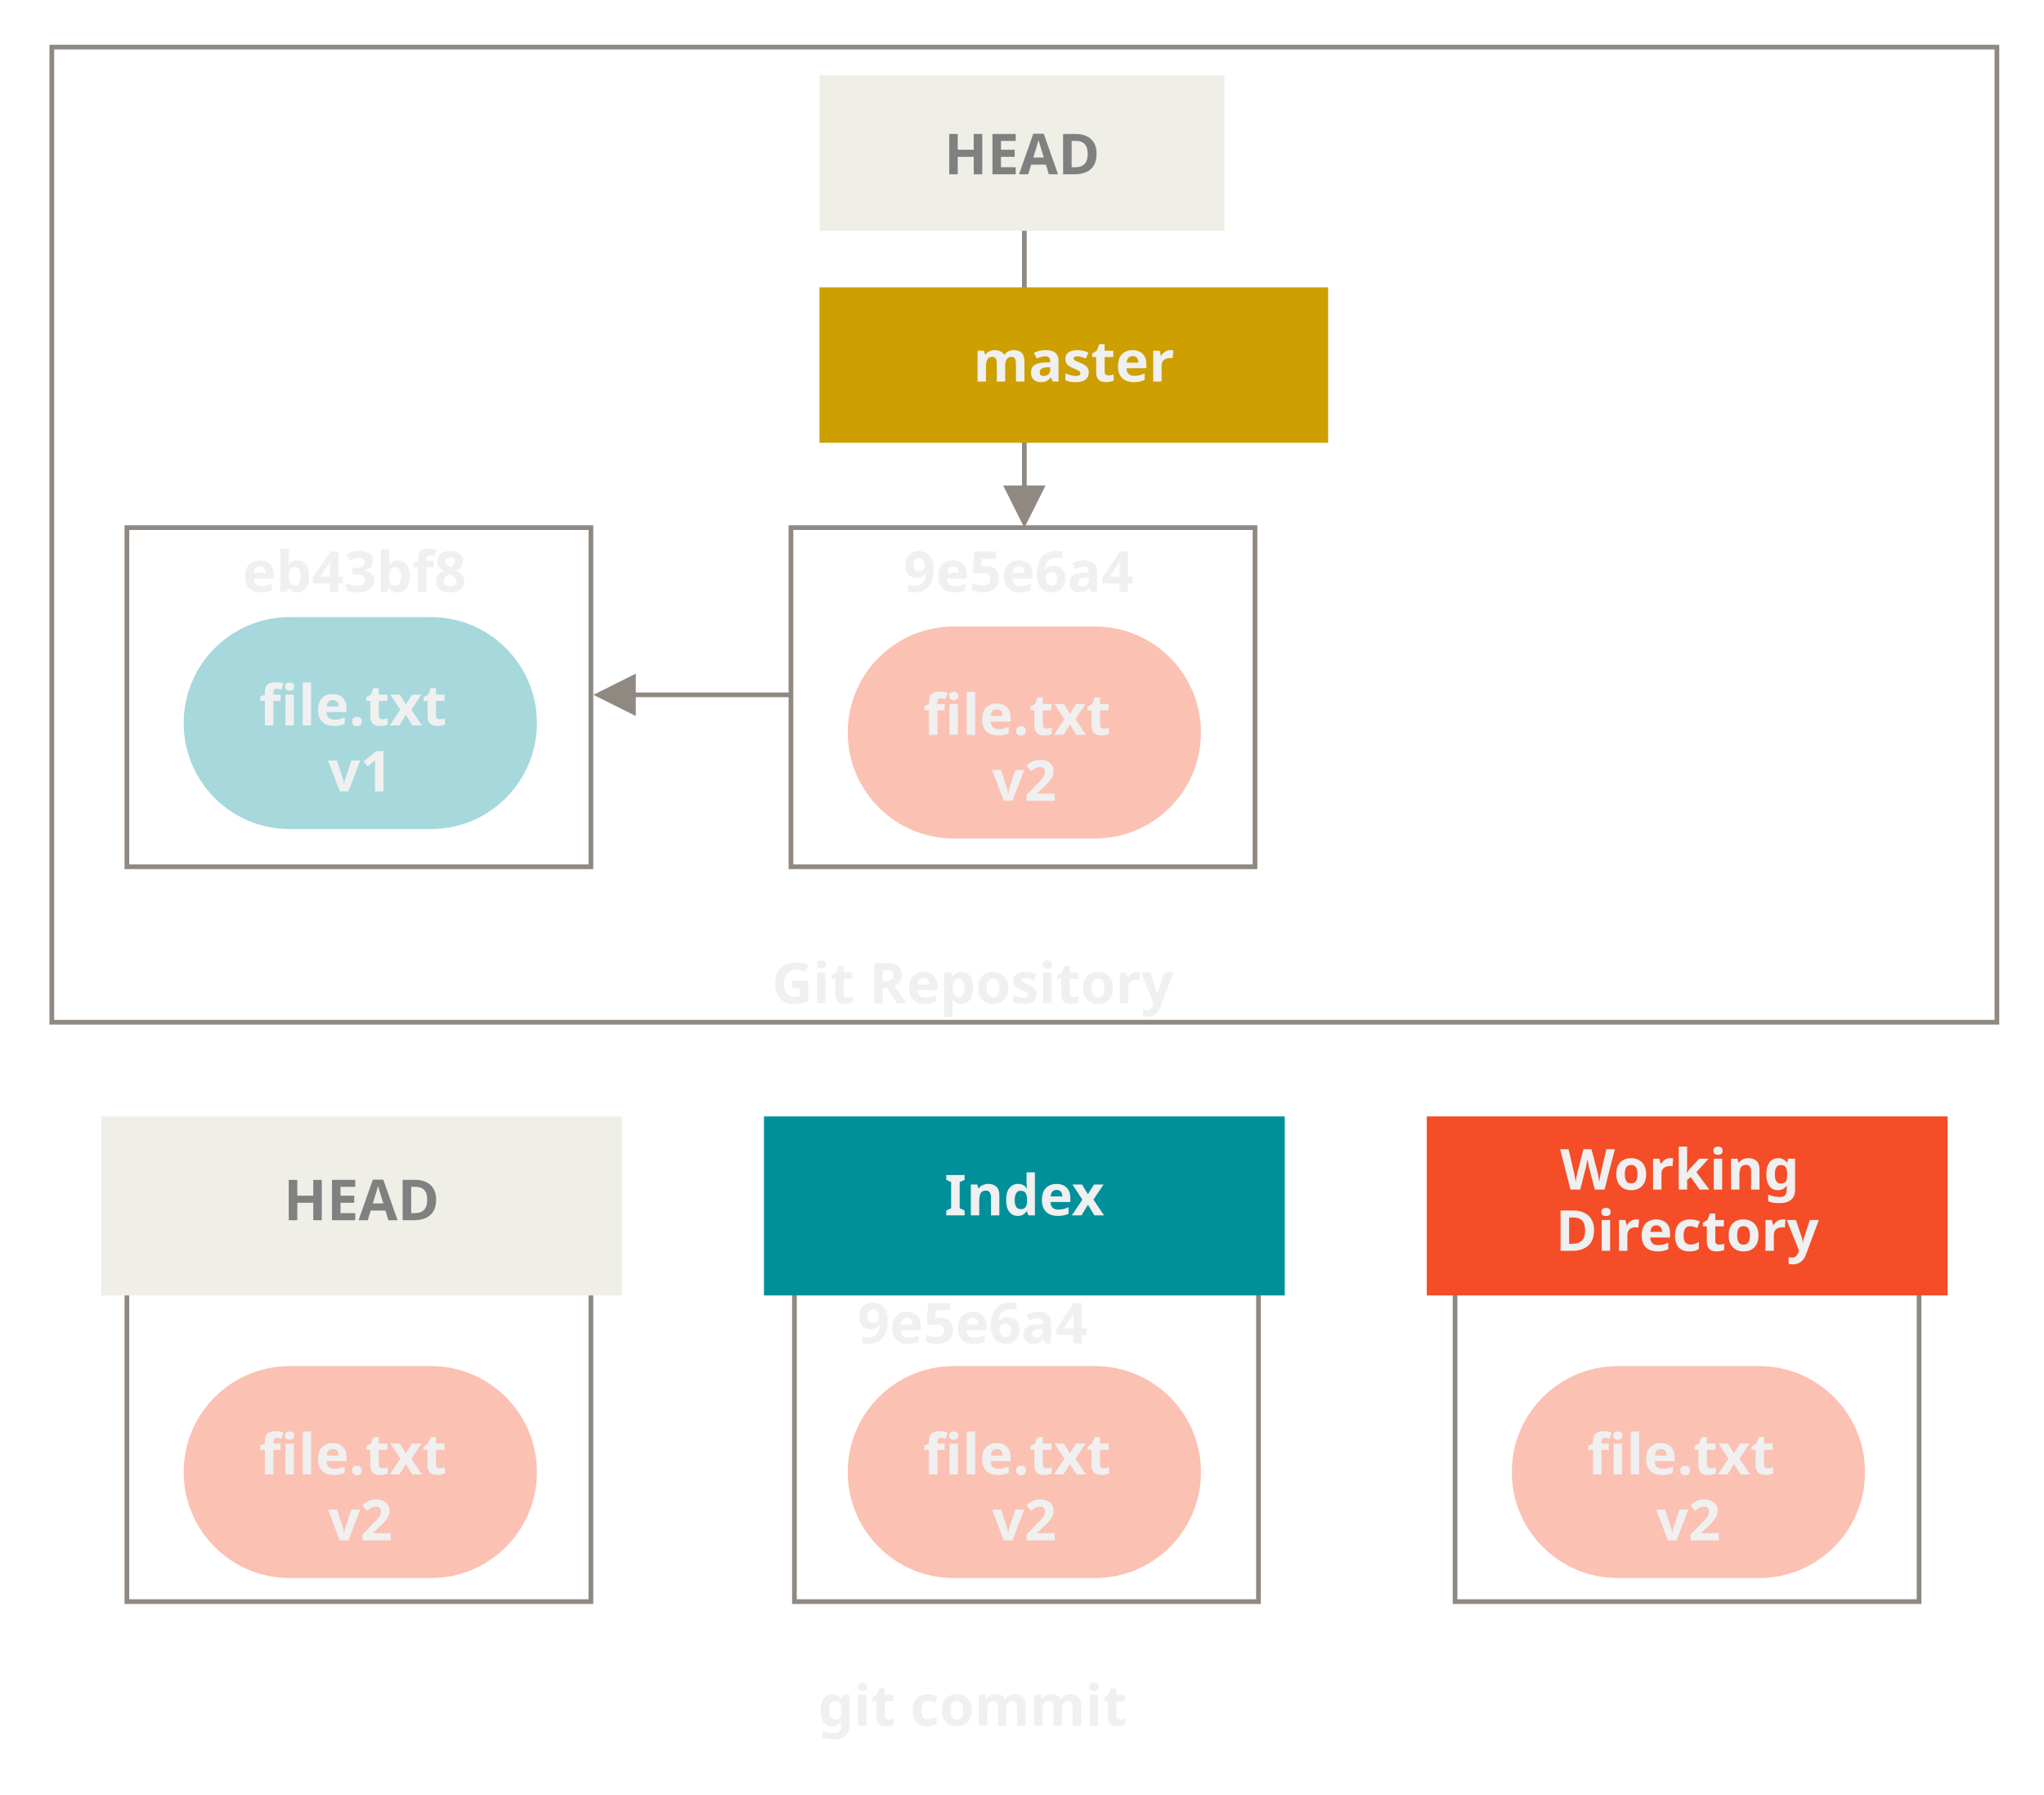
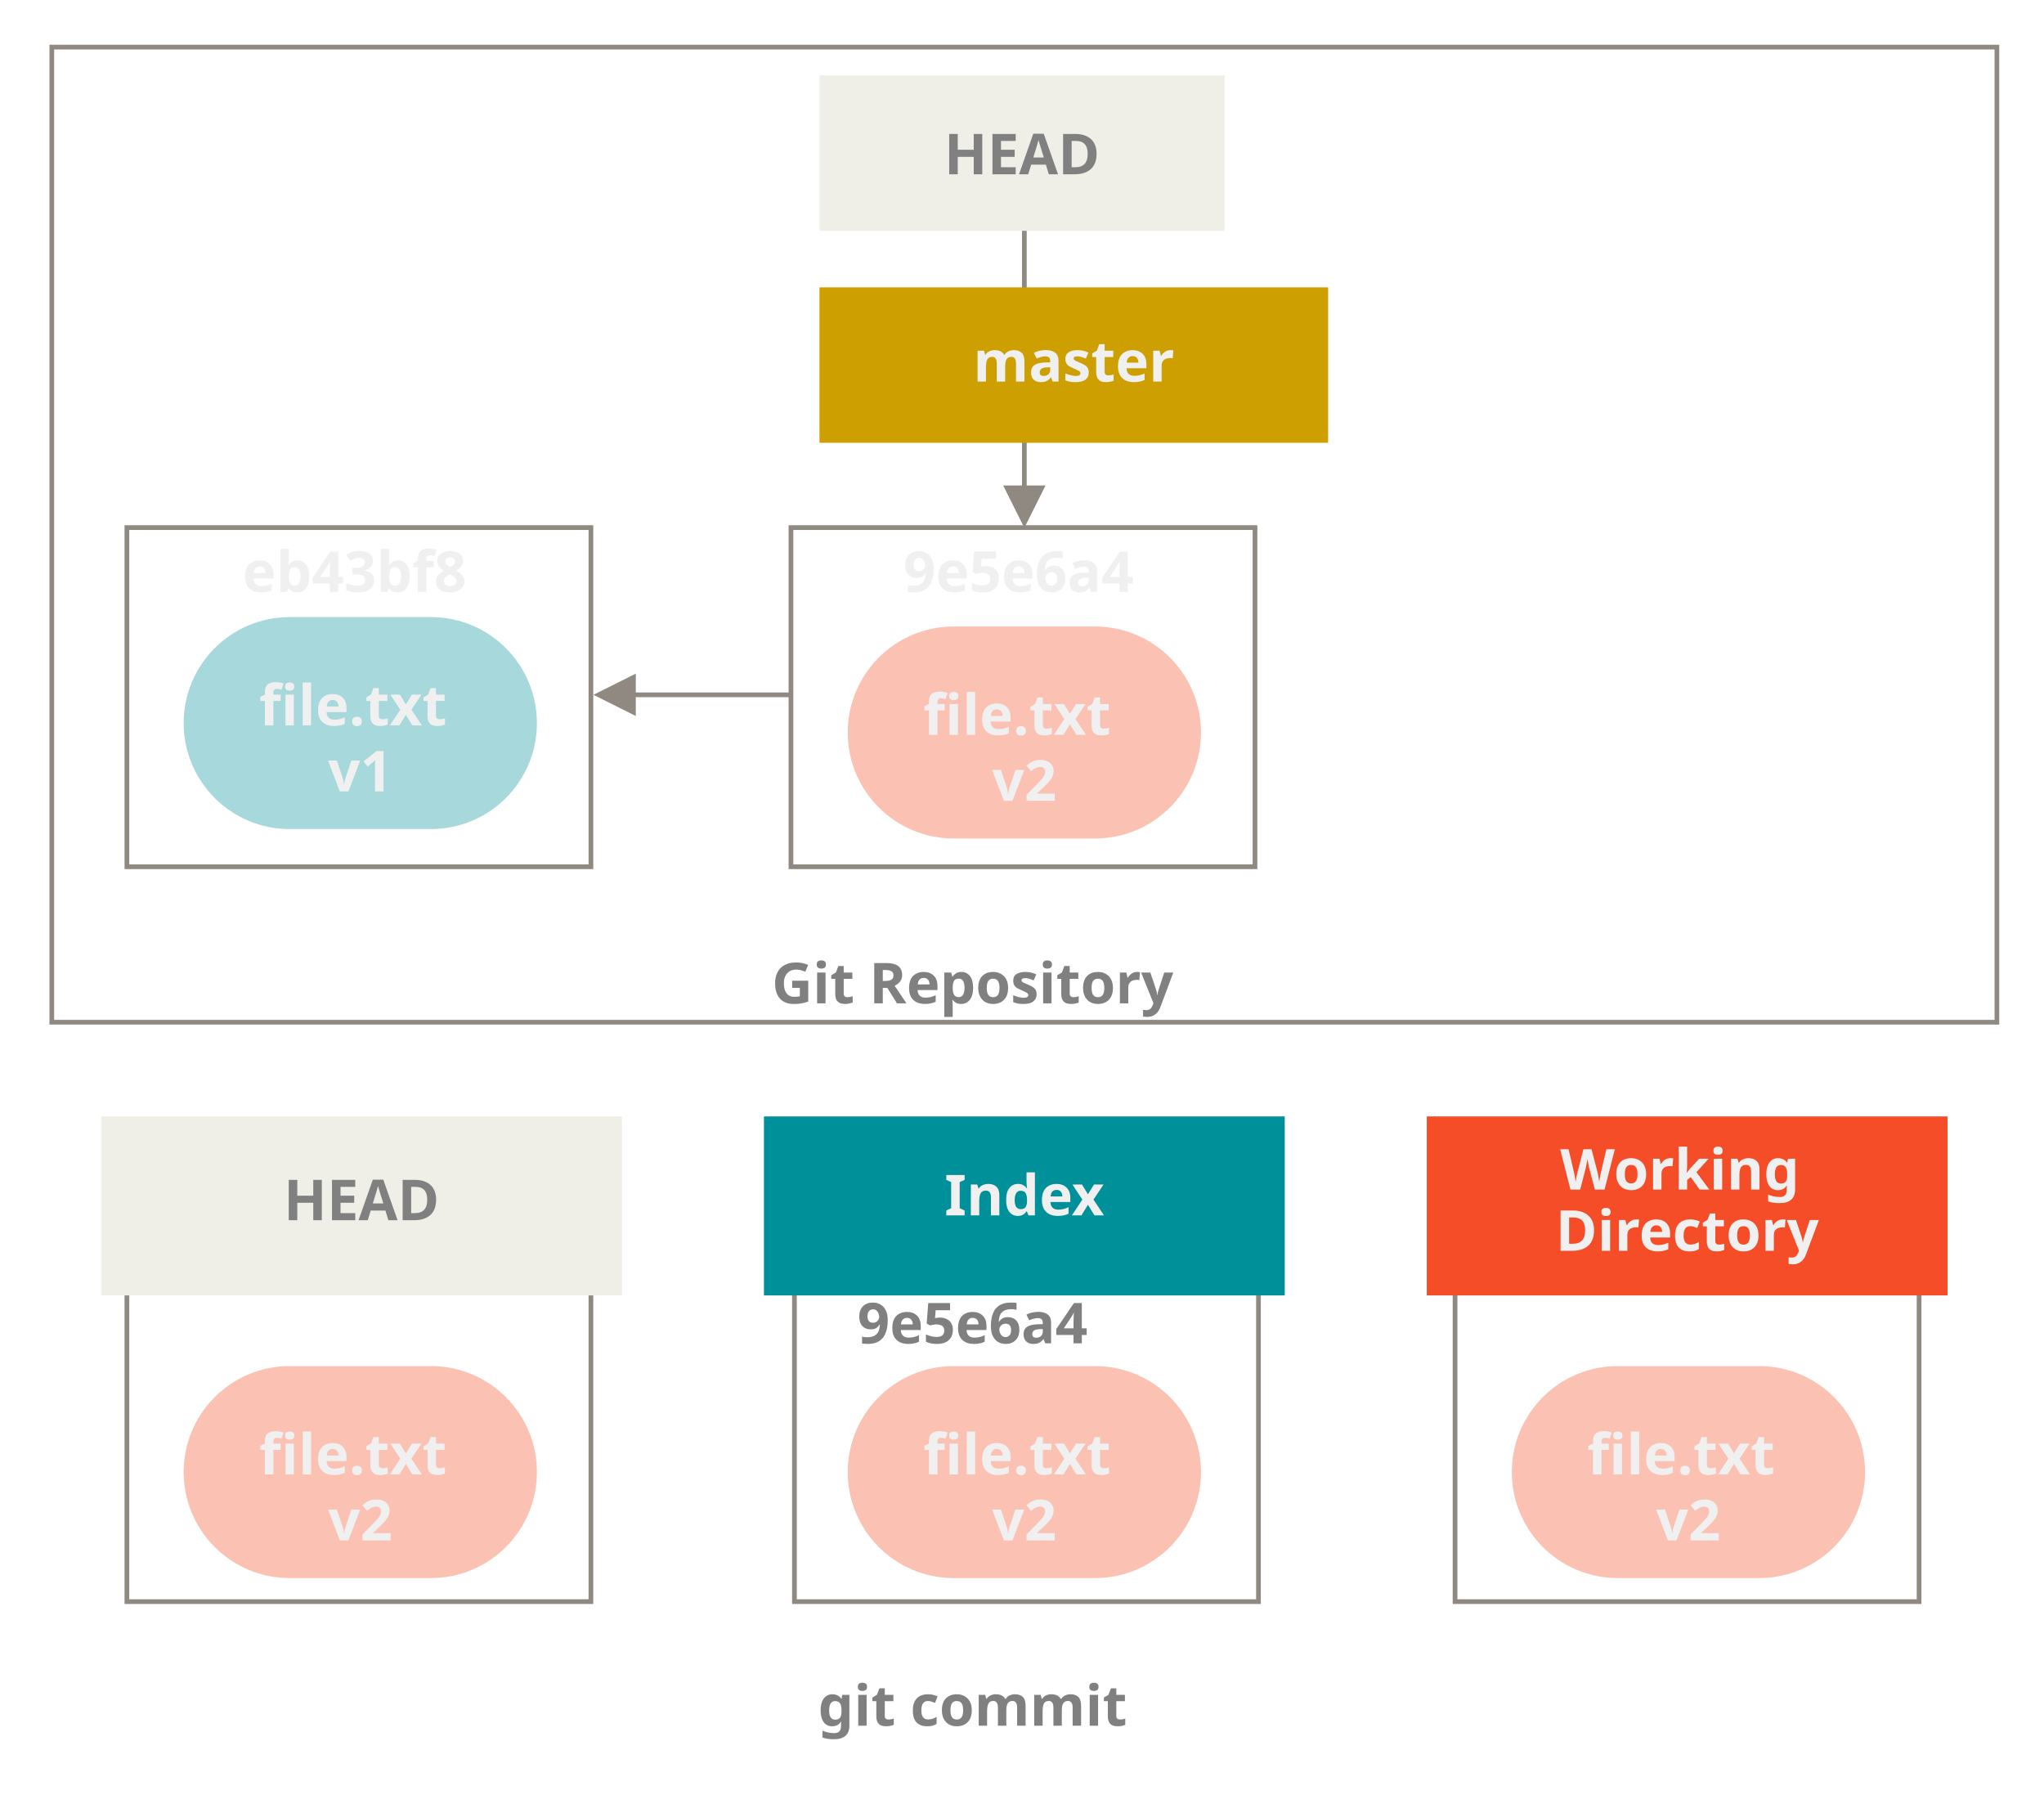
<svg xmlns="http://www.w3.org/2000/svg" width="434px" height="381px" viewBox="0 0 434 381" version="1.1">
  <g id="07---Reset-6" stroke="none" stroke-width="1" fill="none" fill-rule="evenodd">
    <g id="Rectangle-6-+-ref-(2-line)" transform="translate(302, 237)">
      <rect id="Rectangle-6" stroke="#8F8981" stroke-linecap="square" x="6.948" y="1" width="98.528" height="102" />
      <g id="ref-(2-line)" transform="translate(0.948265, 0)">
        <rect id="Rectangle-2" fill="#F44D27" x="0" y="0" width="110.58" height="38" />
        <text stroke="none" font-family="Source Code Pro" font-size="12px" font-weight="700" fill="#979797" fill-opacity="1" text-anchor="middle" id="master">
          <tspan fill="#f0f0f0" x="55.29" y="15.531">Working</tspan>
          <tspan fill="#f0f0f0" x="55.29" y="28.531">Directory</tspan>
        </text>
      </g>
    </g>
    <g id="Rectangle-5-+-symref-(2-line)" transform="translate(162, 237)">
      <rect id="Rectangle-5" stroke="#8F8981" stroke-linecap="square" x="6.682" y="1" width="98.528" height="102" />
      <g id="symref-(2-line)" transform="translate(0.209946, 0)">
        <rect id="Rectangle-2" fill="#00909A" x="0" y="0" width="110.58" height="38" />
        <text stroke="none" font-family="Source Code Pro" font-size="12px" font-weight="700" fill="#979797" fill-opacity="1" text-anchor="middle" id="master">
          <tspan fill="#f0f0f0" x="55.29" y="21">Index</tspan>
        </text>
      </g>
    </g>
    <g id="Rectangle-4-+-other-(2-line)" transform="translate(21, 237)">
      <rect id="Rectangle-4" stroke="#8F8981" stroke-linecap="square" x="5.943" y="1" width="98.528" height="102" />
      <g id="other-(2-line)">
        <g transform="translate(0.471627, 0)">
          <rect id="Rectangle-2" fill="#EFEFE7" x="0" y="0" width="110.58" height="38" />
          <text stroke="none" font-family="Source Code Pro" font-size="12px" font-weight="700" fill="#979797" fill-opacity="1" text-anchor="middle" id="master-4">
            <tspan fill="#808080" x="55.29" y="22.031">HEAD</tspan>
          </text>
        </g>
      </g>
    </g>
    <g id="Line-+-symref-+-goldref" transform="translate(174, 16)">
      <path id="Line" d="M43,87.058 L43,19.942 L44,19.942 L44,87.058 L48,87.058 L43.5,96.058 L39,87.058 L43,87.058 Z" fill="#8F8981" fill-rule="nonzero" />
      <g id="other">
        <rect id="Rectangle-2" fill="#EFEFE7" fill-rule="evenodd" x="0" y="0" width="86" height="33" />
        <text stroke="none" font-family="Source Code Pro" font-size="12px" font-weight="700" fill="#979797" fill-opacity="1" text-anchor="middle" id="master">
          <tspan fill="#808080" x="43" y="21">HEAD</tspan>
        </text>
      </g>
      <g id="goldref" transform="translate(0, 45)">
        <rect id="Rectangle-3" fill="#CD9F00" fill-rule="evenodd" x="0" y="0" width="108" height="33" />
        <text stroke="none" font-family="Source Code Pro" font-size="12px" font-weight="700" fill="#979797" fill-opacity="1" text-anchor="middle" id="master-2">
          <tspan fill="#f0f0f0" x="54" y="20">master</tspan>
        </text>
      </g>
    </g>
    <rect id="Rectangle-7" stroke="#8F8981" stroke-linecap="square" x="11" y="10" width="413" height="207" />
-     <text stroke="none" font-family="Source Code Pro" font-size="12px" font-weight="700" fill="#979797" fill-opacity="1" text-anchor="middle" id="Git-Repository">
-       <tspan fill="#f0f0f0" x="206.5" y="213">Git Repository</tspan>
+     <text stroke="none" font-family="Source Code Pro" font-size="12px" font-weight="700" fill="#808080" fill-opacity="1" text-anchor="middle" id="Git-Repository">
+       <tspan fill="#808080" x="206.5" y="213">Git Repository</tspan>
    </text>
    <g id="brown" transform="translate(321, 290)">
      <rect id="Rectangle-1" fill-opacity="0.35" fill="#F44D27" x="0" y="0" width="75" height="45" rx="22.5" />
      <text stroke="none" font-family="Source Code Pro" font-size="12px" font-weight="700" fill="#979797" fill-opacity="1" text-anchor="middle" id="file.txt">
        <tspan fill="#f0f0f0" x="37.5" y="23">file.txt</tspan>
        <tspan fill="#f0f0f0" x="37.5" y="37">v2</tspan>
      </text>
    </g>
    <g id="brown-2" transform="translate(180, 290)">
      <rect id="Rectangle-1" fill-opacity="0.35" fill="#F44D27" x="0" y="0" width="75" height="45" rx="22.5" />
      <text stroke="none" font-family="Source Code Pro" font-size="12px" font-weight="700" fill="#979797" fill-opacity="1" text-anchor="middle" id="file.txt">
        <tspan fill="#f0f0f0" x="37.5" y="23">file.txt</tspan>
        <tspan fill="#f0f0f0" x="37.5" y="37">v2</tspan>
      </text>
    </g>
    <g id="brown-3" transform="translate(39, 290)">
      <rect id="Rectangle-1" fill-opacity="0.35" fill="#F44D27" x="0" y="0" width="75" height="45" rx="22.5" />
      <text stroke="none" font-family="Source Code Pro" font-size="12px" font-weight="700" fill="#979797" fill-opacity="1" text-anchor="middle" id="file.txt">
        <tspan fill="#f0f0f0" x="37.5" y="23">file.txt</tspan>
        <tspan fill="#f0f0f0" x="37.5" y="37">v2</tspan>
      </text>
    </g>
-     <text stroke="none" font-family="Source Code Pro" font-size="12px" font-weight="700" fill="#979797" fill-opacity="1" text-anchor="middle" id="git-commit">
-       <tspan fill="#f0f0f0" x="206.5" y="366.34">git commit</tspan>
+     <text stroke="none" font-family="Source Code Pro" font-size="12px" font-weight="700" fill="#808080" fill-opacity="1" text-anchor="middle" id="git-commit">
+       <tspan fill="#808080" x="206.5" y="366.34">git commit</tspan>
    </text>
-     <text stroke="none" font-family="Source Code Pro" font-size="12px" font-weight="700" fill="#979797" fill-opacity="1" text-anchor="middle" id="9e5e6a4">
-       <tspan fill="#f0f0f0" x="206.5" y="285.17">9e5e6a4</tspan>
+     <text stroke="none" font-family="Source Code Pro" font-size="12px" font-weight="700" fill="#808080" fill-opacity="1" text-anchor="middle" id="9e5e6a4">
+       <tspan fill="#808080" x="206.5" y="285.17">9e5e6a4</tspan>
    </text>
    <g id="Rectangle-8-+-brown-4-+-eb43bf8-2" transform="translate(26, 112)">
      <rect id="Rectangle-8" stroke="#8F8981" stroke-linecap="square" x="0.943" y="0" width="98.528" height="72" />
      <g id="brown-4" transform="translate(13, 19)">
        <rect id="Rectangle-1" fill-opacity="0.35" fill="#00909A" x="0" y="0" width="75" height="45" rx="22.5" />
        <text stroke="none" font-family="Source Code Pro" font-size="12px" font-weight="700" fill="#979797" fill-opacity="1" text-anchor="middle" id="file.txt">
          <tspan fill="#f0f0f0" x="37.5" y="23">file.txt</tspan>
          <tspan fill="#f0f0f0" x="37.5" y="37">v1</tspan>
        </text>
      </g>
      <text stroke="none" font-family="Source Code Pro" font-size="12px" font-weight="700" fill="#979797" fill-opacity="1" text-anchor="middle" id="eb43bf8-2">
        <tspan fill="#f0f0f0" x="49.264" y="13.642">eb43bf8</tspan>
      </text>
    </g>
    <g id="brown-5-+-Rectangle-9-+-9e5e6a4" transform="translate(167, 112)">
      <g id="brown-5" transform="translate(13, 21)">
        <rect id="Rectangle-1" fill-opacity="0.35" fill="#F44D27" x="0" y="0" width="75" height="45" rx="22.5" />
        <text stroke="none" font-family="Source Code Pro" font-size="12px" font-weight="700" fill="#979797" fill-opacity="1" text-anchor="middle" id="file.txt">
          <tspan fill="#f0f0f0" x="37.5" y="23">file.txt</tspan>
          <tspan fill="#f0f0f0" x="37.5" y="37">v2</tspan>
        </text>
      </g>
      <rect id="Rectangle-9" stroke="#8F8981" stroke-linecap="square" x="0.943" y="0" width="98.528" height="72" />
      <text stroke="none" font-family="Source Code Pro" font-size="12px" font-weight="700" fill="#979797" fill-opacity="1" text-anchor="middle" id="9e5e6a4">
        <tspan fill="#f0f0f0" x="49.264" y="13.642">9e5e6a4</tspan>
      </text>
    </g>
    <path id="Line-2" d="M135,147 L168,147 L168,148 L135,148 L135,152 L126,147.5 L135,143 L135,147 Z" fill="#8F8981" fill-rule="nonzero" />
  </g>
</svg>
